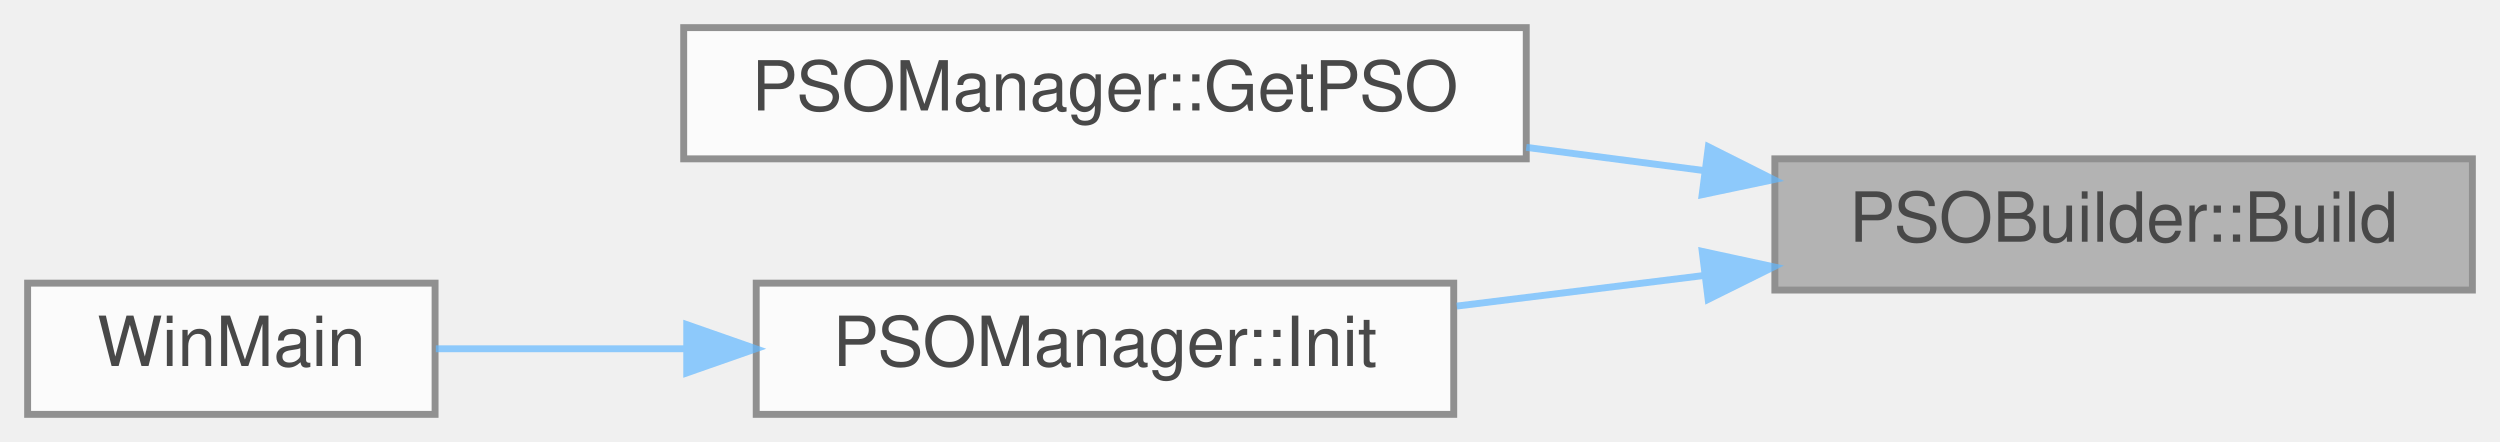
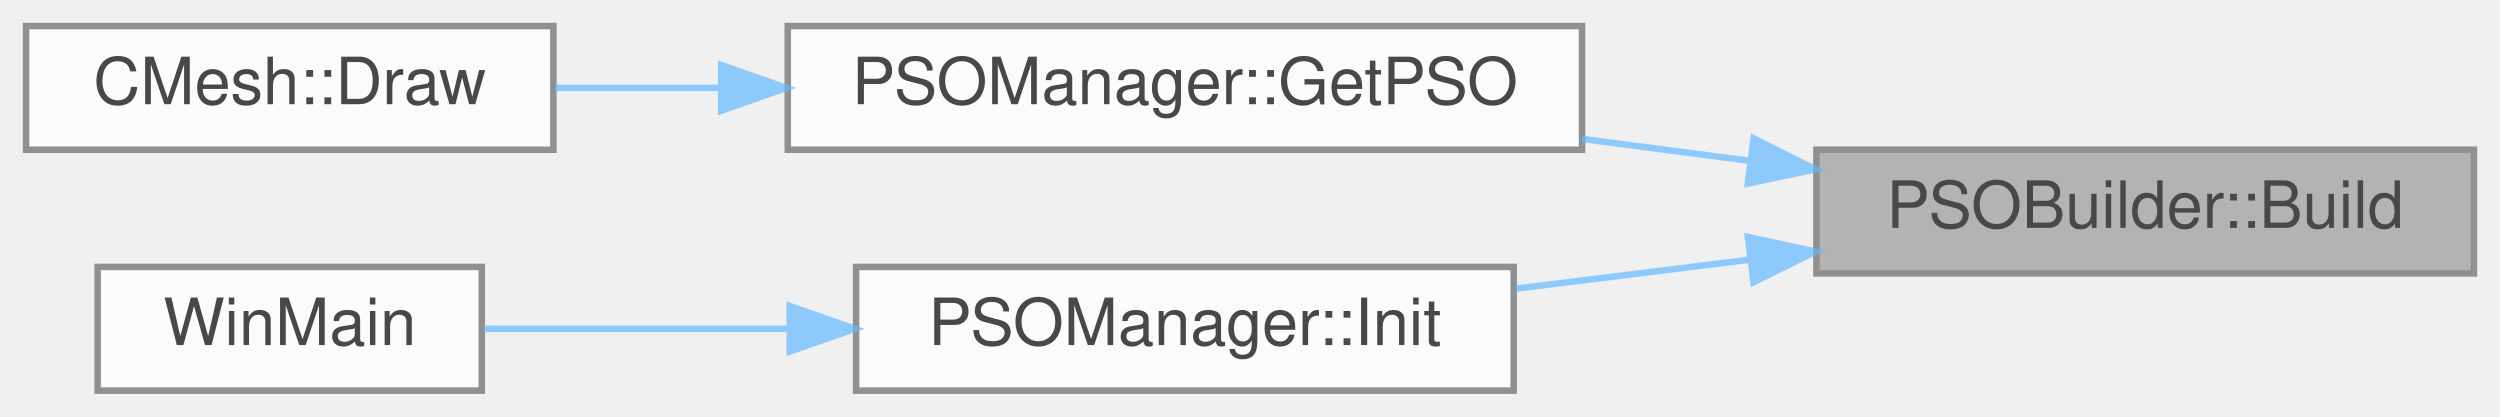
- <svg xmlns="http://www.w3.org/2000/svg" xmlns:xlink="http://www.w3.org/1999/xlink" width="362pt" height="64pt" viewBox="0.00 0.00 362.00 64.00">
+ <svg xmlns="http://www.w3.org/2000/svg" xmlns:xlink="http://www.w3.org/1999/xlink" width="384pt" height="64pt" viewBox="0.00 0.00 384.00 64.00">
  <svg id="main" version="1.1" xml:space="preserve">
    <style type="text/css">
.node, .edge {opacity: 0.7;}
.node.selected, .edge.selected {opacity: 1;}
.edge:hover path { stroke: red; }
.edge:hover polygon { stroke: red; fill: red; }
</style>
    <svg id="graph" class="graph">
      <g id="graph0" class="graph" transform="scale(1 1) rotate(0) translate(4 60)">
        <g id="Node000001" class="node">
          <g id="a_Node000001">
            <a xlink:title=" ">
-               <polygon fill="#999999" stroke="#666666" points="354,-37 253,-37 253,-18 354,-18 354,-37" />
-               <text text-anchor="middle" x="303.5" y="-25" font-family="Helvetica,sans-Serif" font-size="10.00">PSOBuilder::Build</text>
+               <polygon fill="#999999" stroke="#666666" points="376,-37 275,-37 275,-18 376,-18 376,-37" />
+               <text text-anchor="middle" x="325.5" y="-25" font-family="Helvetica,sans-Serif" font-size="10.00">PSOBuilder::Build</text>
            </a>
          </g>
        </g>
        <g id="Node000002" class="node">
          <g id="a_Node000002">
            <a xlink:href="classPSOManager.html#a565aee5f527d1e601b5ea763cffa1c86" target="_top" xlink:title=" ">
-               <polygon fill="white" stroke="#666666" points="217,-56 95,-56 95,-37 217,-37 217,-56" />
-               <text text-anchor="middle" x="156" y="-44" font-family="Helvetica,sans-Serif" font-size="10.00">PSOManager::GetPSO</text>
+               <polygon fill="white" stroke="#666666" points="239,-56 117,-56 117,-37 239,-37 239,-56" />
+               <text text-anchor="middle" x="178" y="-44" font-family="Helvetica,sans-Serif" font-size="10.00">PSOManager::GetPSO</text>
            </a>
          </g>
        </g>
        <g id="edge1_Node000001_Node000002" class="edge">
          <g id="a_edge1_Node000001_Node000002">
            <a xlink:title=" ">
-               <path fill="none" stroke="#63b8ff" d="M242.66,-35.31C234.19,-36.42 225.48,-37.56 217,-38.66" />
-               <polygon fill="#63b8ff" stroke="#63b8ff" points="243.37,-38.75 252.83,-33.99 242.47,-31.81 243.37,-38.75" />
+               <path fill="none" stroke="#63b8ff" d="M264.66,-35.31C256.19,-36.42 247.48,-37.56 239,-38.66" />
+               <polygon fill="#63b8ff" stroke="#63b8ff" points="265.37,-38.75 274.83,-33.99 264.47,-31.81 265.37,-38.75" />
+             </a>
+           </g>
+         </g>
+         <g id="Node000004" class="node">
+           <g id="a_Node000004">
+             <a xlink:href="classPSOManager.html#a07102bf5eb04e6ae16611ef7edc64482" target="_top" xlink:title=" ">
+               <polygon fill="white" stroke="#666666" points="228.5,-19 127.5,-19 127.5,0 228.5,0 228.5,-19" />
+               <text text-anchor="middle" x="178" y="-7" font-family="Helvetica,sans-Serif" font-size="10.00">PSOManager::Init</text>
+             </a>
+           </g>
+         </g>
+         <g id="edge3_Node000001_Node000004" class="edge">
+           <g id="a_edge3_Node000001_Node000004">
+             <a xlink:title=" ">
+               <path fill="none" stroke="#63b8ff" d="M264.58,-20.09C252.73,-18.62 240.41,-17.1 228.94,-15.68" />
+               <polygon fill="#63b8ff" stroke="#63b8ff" points="264.48,-23.6 274.83,-21.36 265.34,-16.65 264.48,-23.6" />
            </a>
          </g>
        </g>
        <g id="Node000003" class="node">
          <g id="a_Node000003">
-             <a xlink:href="classPSOManager.html#a07102bf5eb04e6ae16611ef7edc64482" target="_top" xlink:title=" ">
-               <polygon fill="white" stroke="#666666" points="206.5,-19 105.5,-19 105.5,0 206.5,0 206.5,-19" />
-               <text text-anchor="middle" x="156" y="-7" font-family="Helvetica,sans-Serif" font-size="10.00">PSOManager::Init</text>
+             <a xlink:href="classCMesh.html#ad667241354ad04cdbdab3bea2b706302" target="_top" xlink:title=" ">
+               <polygon fill="white" stroke="#666666" points="81,-56 0,-56 0,-37 81,-37 81,-56" />
+               <text text-anchor="middle" x="40.5" y="-44" font-family="Helvetica,sans-Serif" font-size="10.00">CMesh::Draw</text>
            </a>
          </g>
        </g>
-         <g id="edge2_Node000001_Node000003" class="edge">
-           <g id="a_edge2_Node000001_Node000003">
+         <g id="edge2_Node000002_Node000003" class="edge">
+           <g id="a_edge2_Node000002_Node000003">
            <a xlink:title=" ">
-               <path fill="none" stroke="#63b8ff" d="M242.58,-20.09C230.73,-18.62 218.41,-17.1 206.94,-15.68" />
-               <polygon fill="#63b8ff" stroke="#63b8ff" points="242.48,-23.6 252.83,-21.36 243.34,-16.65 242.48,-23.6" />
+               <path fill="none" stroke="#63b8ff" d="M106.6,-46.5C97.92,-46.5 89.3,-46.5 81.31,-46.5" />
+               <polygon fill="#63b8ff" stroke="#63b8ff" points="106.78,-50 116.78,-46.5 106.78,-43 106.78,-50" />
            </a>
          </g>
        </g>
-         <g id="Node000004" class="node">
-           <g id="a_Node000004">
+         <g id="Node000005" class="node">
+           <g id="a_Node000005">
            <a xlink:href="main_8cpp.html#af7c10ff064e89595606222f0641ffade" target="_top" xlink:title=" ">
-               <polygon fill="white" stroke="#666666" points="59,-19 0,-19 0,0 59,0 59,-19" />
-               <text text-anchor="middle" x="29.5" y="-7" font-family="Helvetica,sans-Serif" font-size="10.00">WinMain</text>
+               <polygon fill="white" stroke="#666666" points="70,-19 11,-19 11,0 70,0 70,-19" />
+               <text text-anchor="middle" x="40.5" y="-7" font-family="Helvetica,sans-Serif" font-size="10.00">WinMain</text>
            </a>
          </g>
        </g>
-         <g id="edge3_Node000003_Node000004" class="edge">
-           <g id="a_edge3_Node000003_Node000004">
+         <g id="edge4_Node000004_Node000005" class="edge">
+           <g id="a_edge4_Node000004_Node000005">
            <a xlink:title=" ">
-               <path fill="none" stroke="#63b8ff" d="M95.37,-9.5C82.73,-9.5 69.95,-9.5 59.11,-9.5" />
-               <polygon fill="#63b8ff" stroke="#63b8ff" points="95.44,-13 105.44,-9.5 95.44,-6 95.44,-13" />
+               <path fill="none" stroke="#63b8ff" d="M117.27,-9.5C100.96,-9.5 84.01,-9.5 70.3,-9.5" />
+               <polygon fill="#63b8ff" stroke="#63b8ff" points="117.31,-13 127.31,-9.5 117.31,-6 117.31,-13" />
            </a>
          </g>
        </g>
      </g>
    </svg>
  </svg>
  <style type="text/css">

[data-mouse-over-selected='false'] { opacity: 0.7; }
[data-mouse-over-selected='true']  { opacity: 1.0; }

</style>
</svg>
